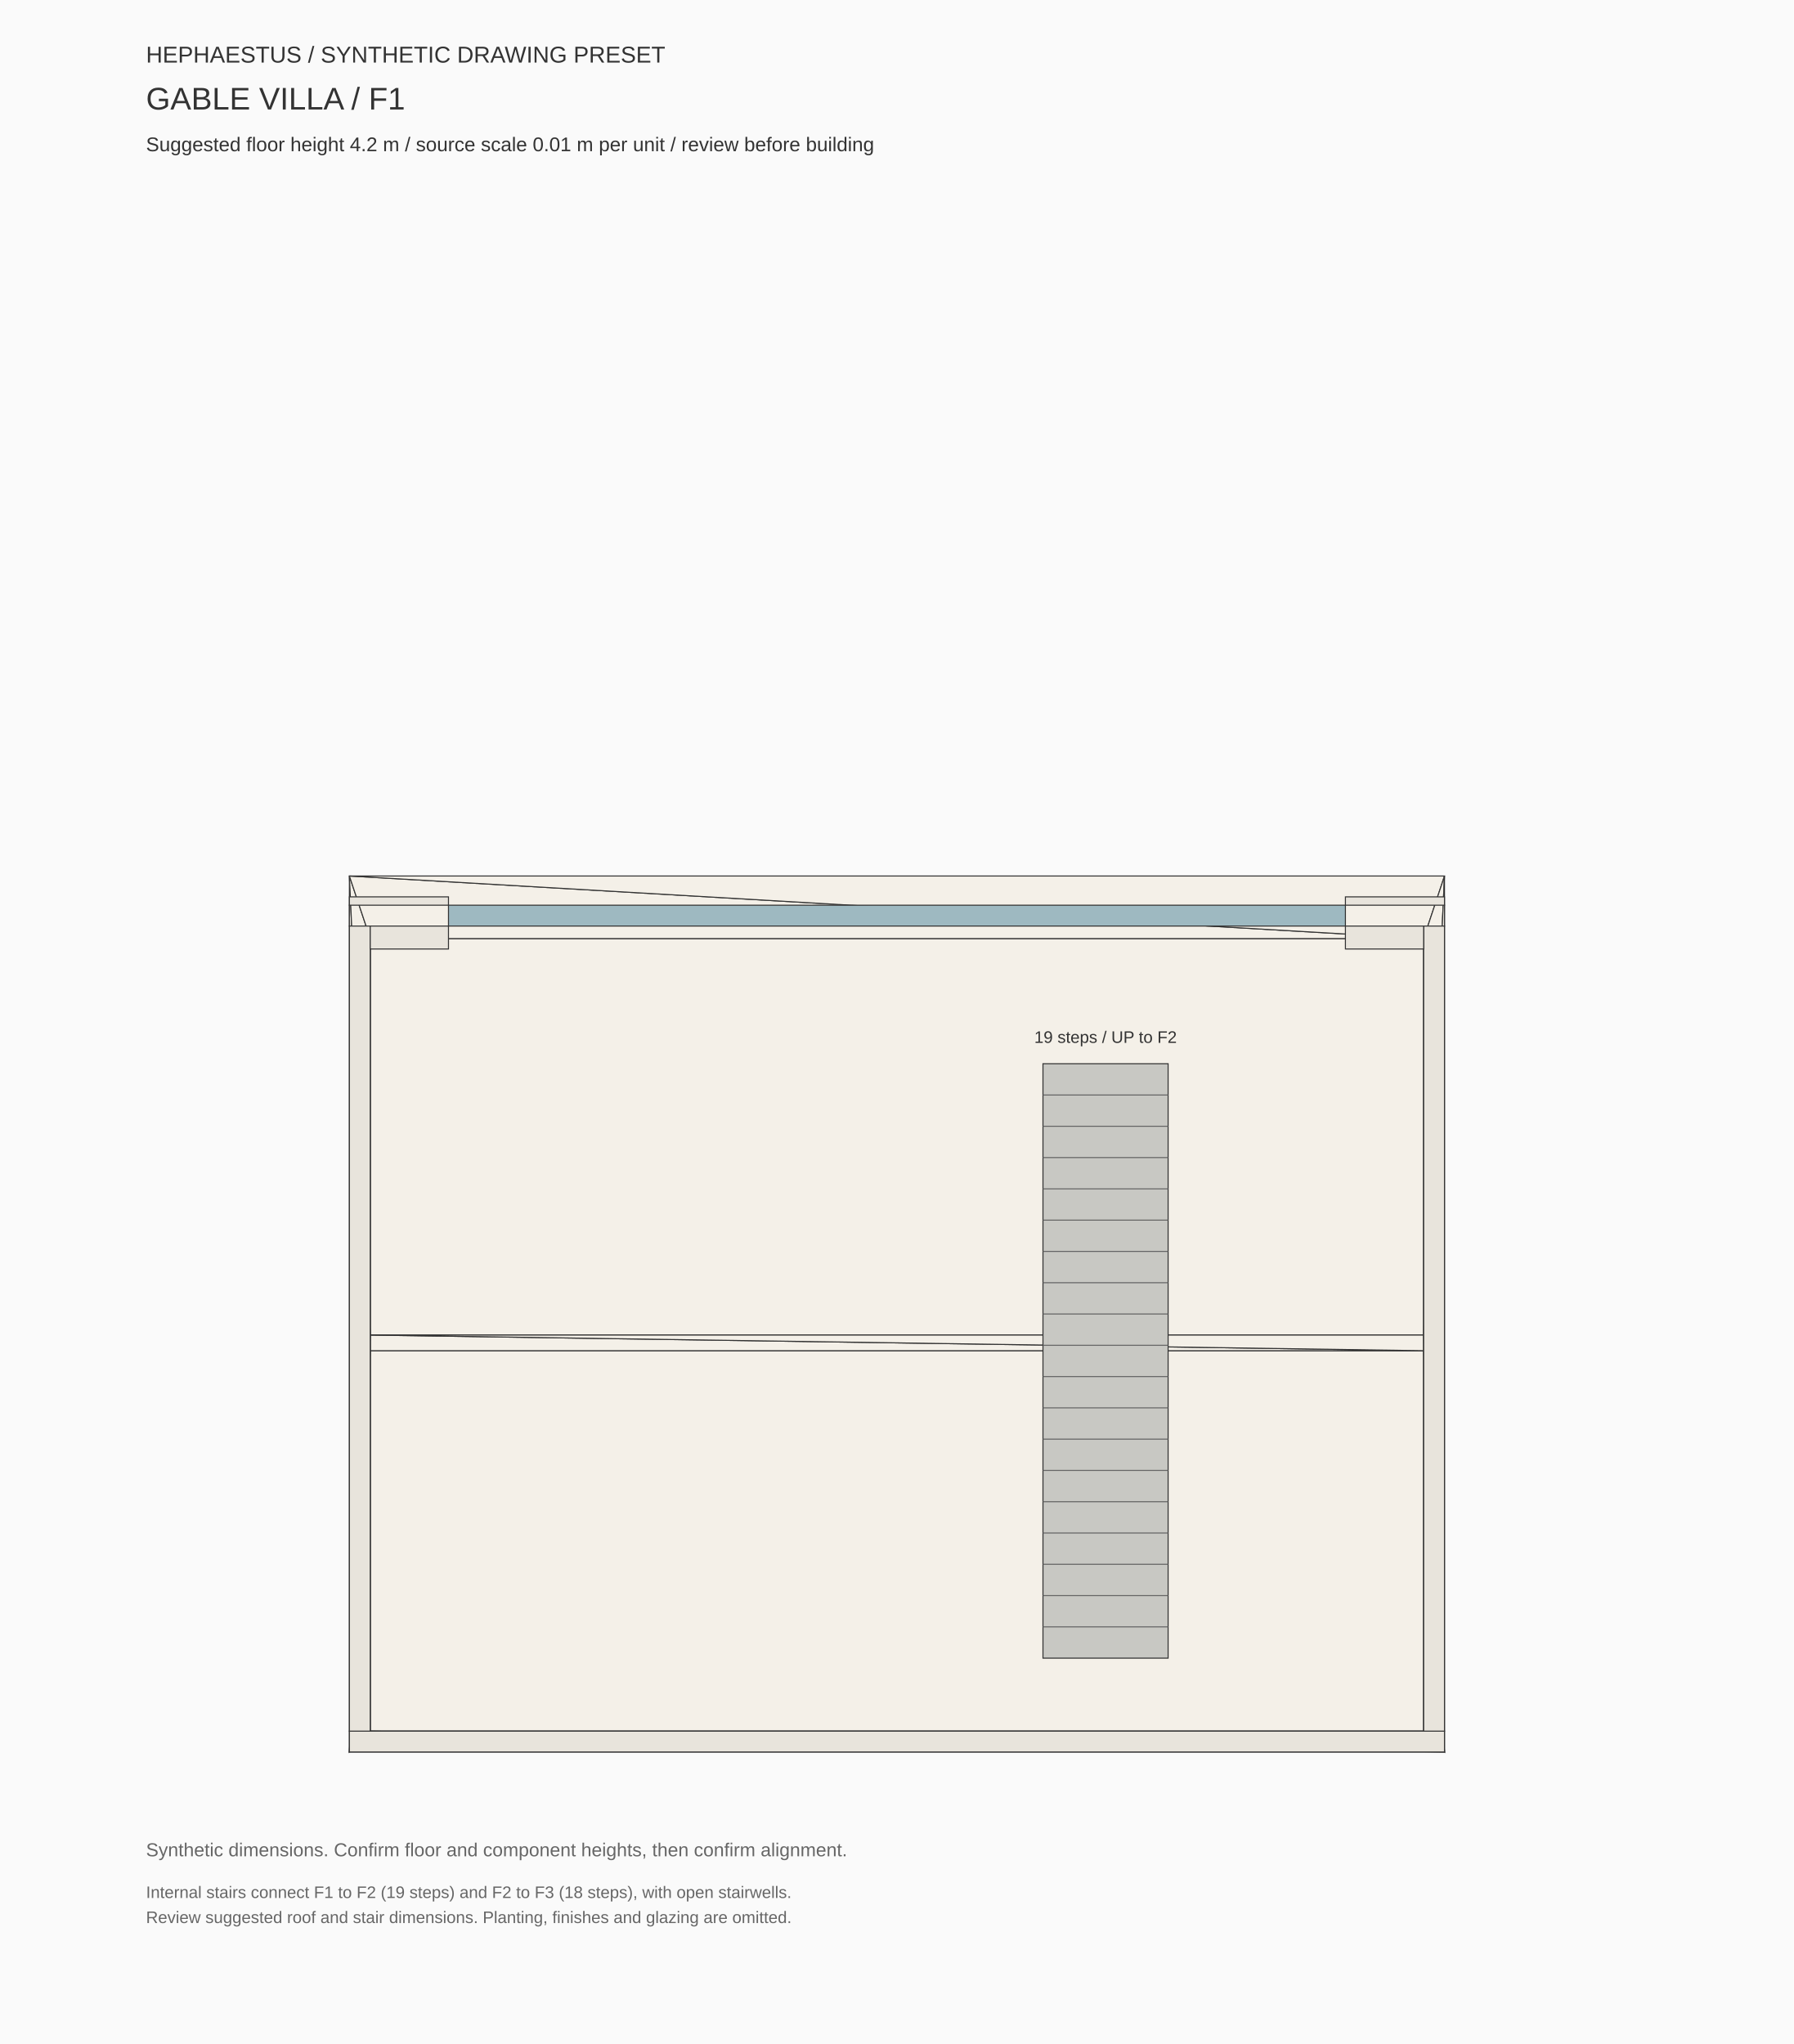
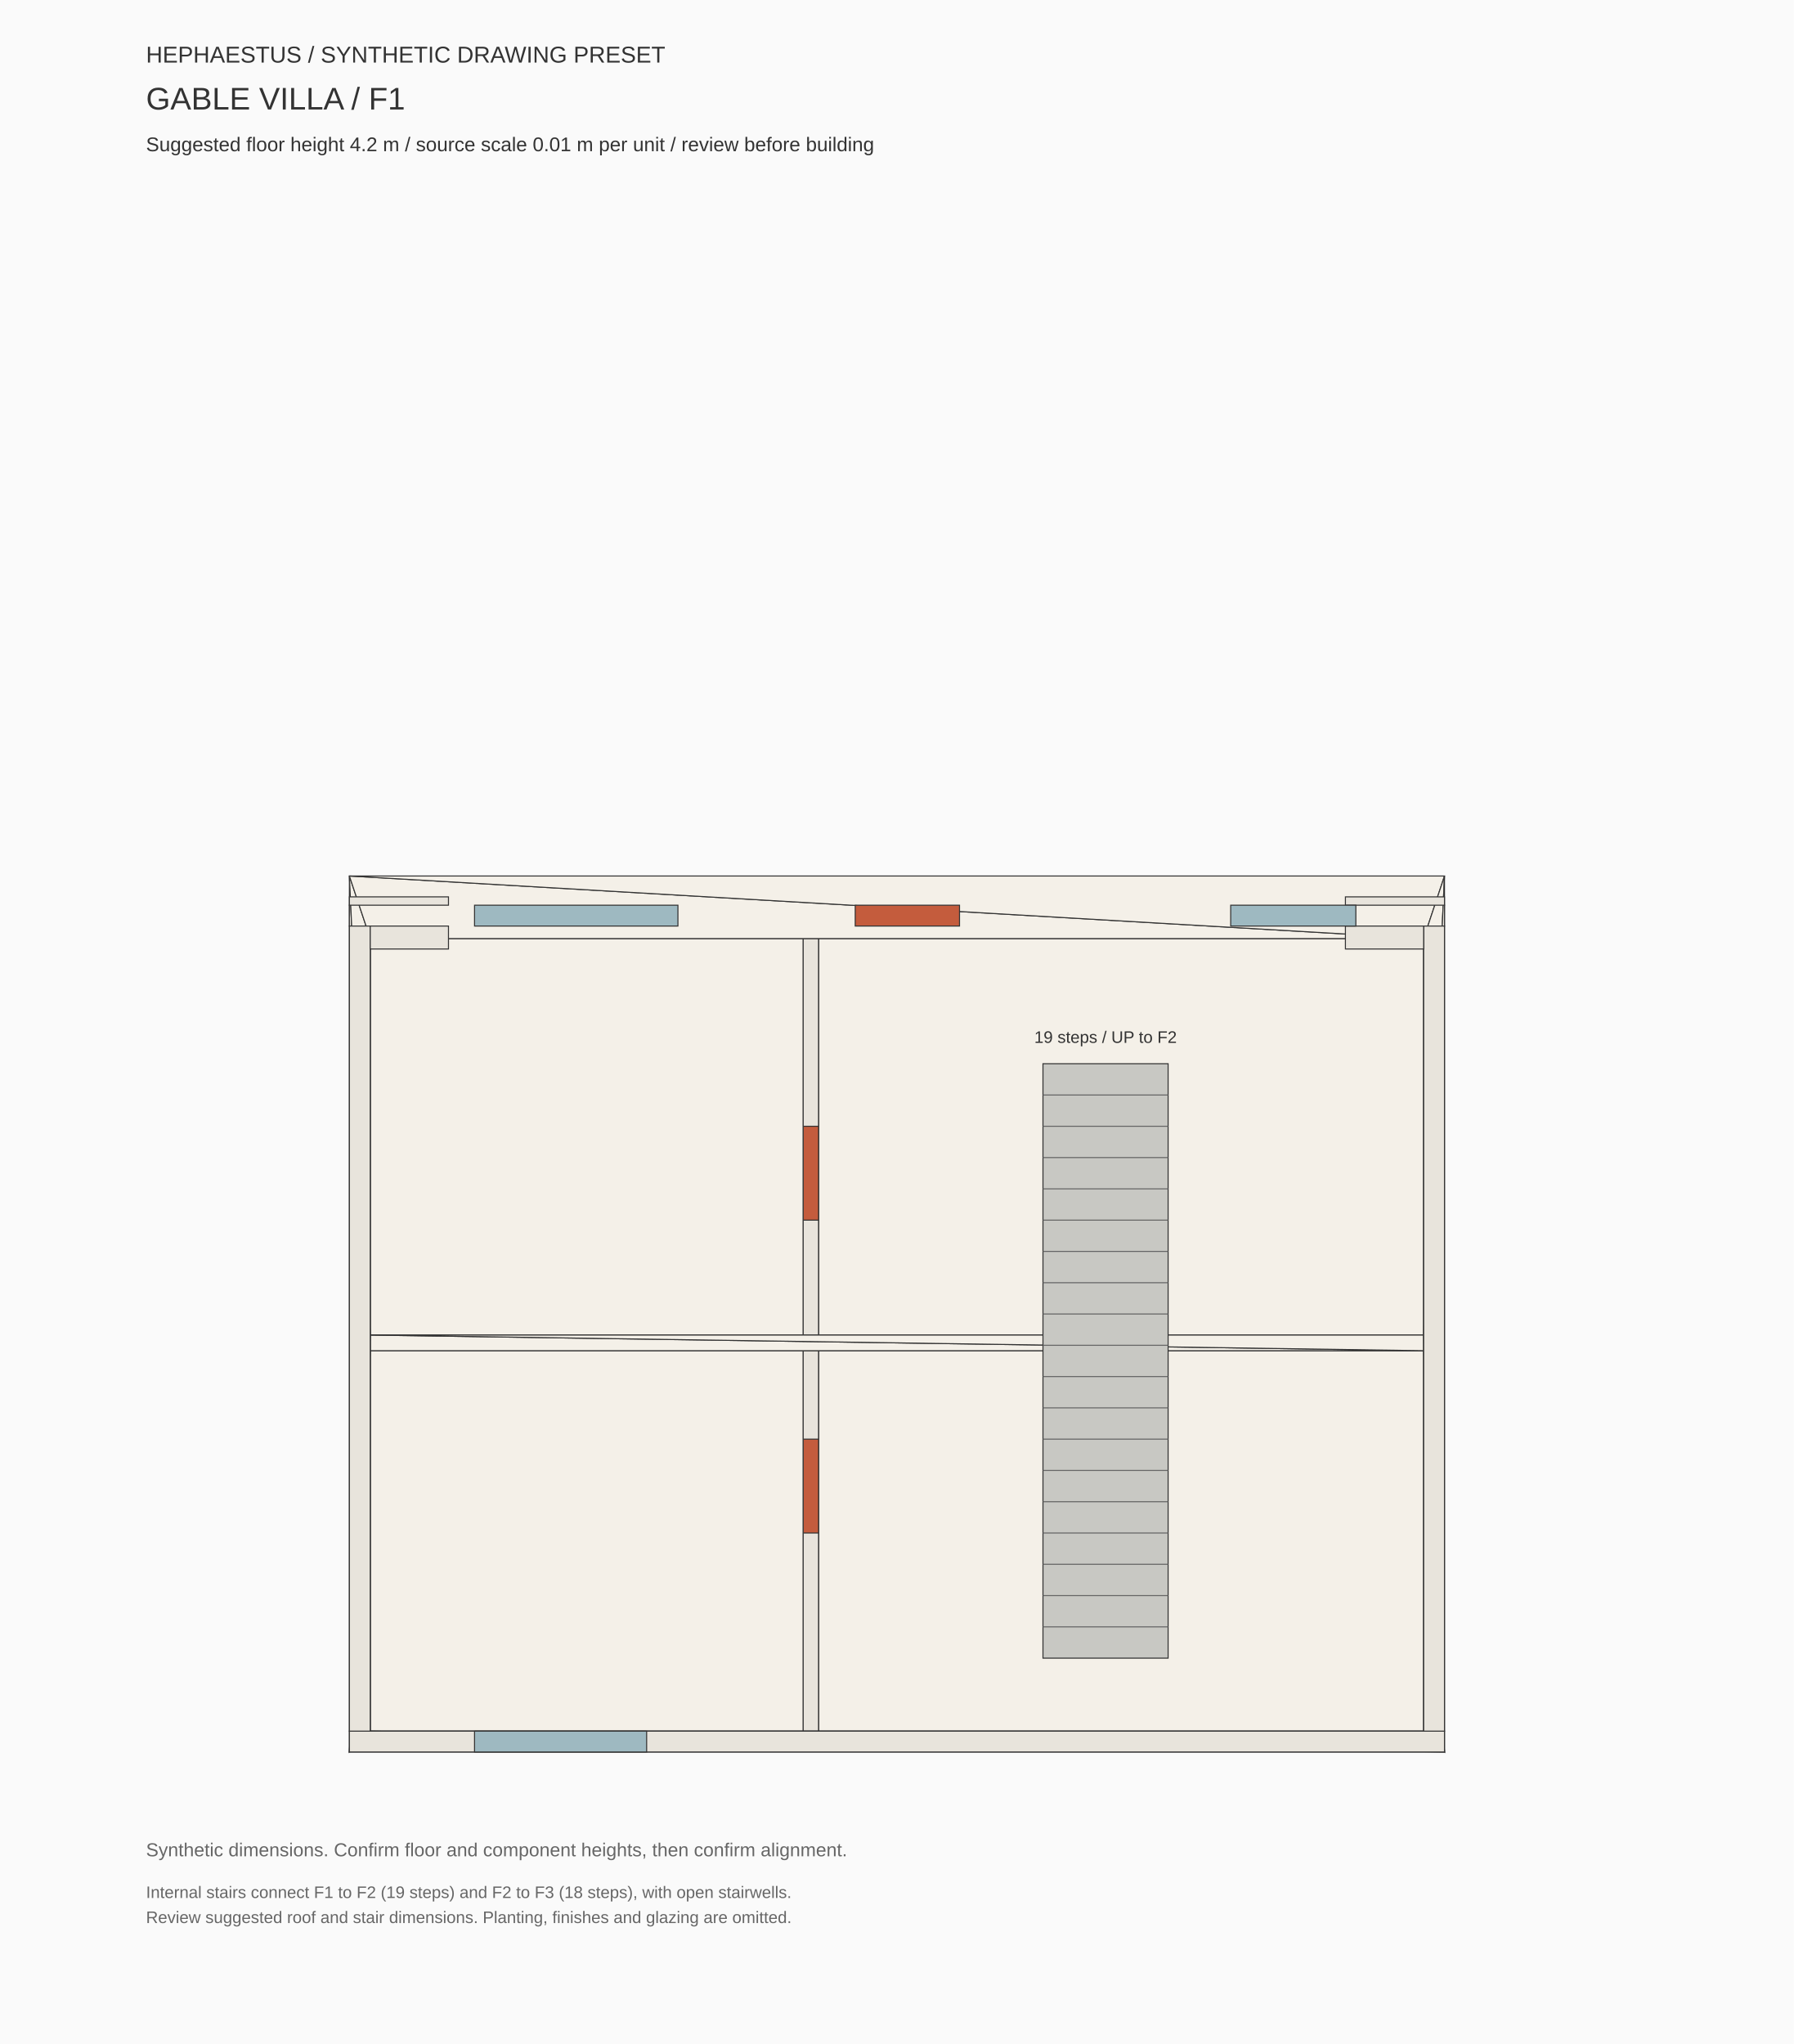
<svg xmlns="http://www.w3.org/2000/svg" width="1720" height="1960" viewBox="0 0 1720 1960">
  <rect width="1720" height="1960" fill="#fafafa" />
  <text x="140" y="60" fill="#333" font-family="Arial, sans-serif" font-size="22">HEPHAESTUS / SYNTHETIC DRAWING PRESET</text>
  <text x="140" y="105" fill="#333" font-family="Arial, sans-serif" font-size="30">GABLE VILLA / F1</text>
  <text x="140" y="145" fill="#333" font-family="Arial, sans-serif" font-size="19">Suggested floor height 4.2 m / source scale 0.01 m per unit / review before building</text>
  <g id="Floor-1" class="Floorplan">
    <g id="F1-front-facade-1" class="Wall Front_facade">
      <polygon points="335.000,868.000 1385.000,868.000 1385.000,888.000 335.000,888.000" fill="#e8e4dc" stroke="#333" stroke-width="1" />
    </g>
    <g id="F1-interior-partition-2" class="Wall Interior_partition">
      <polygon points="355.000,1280.200 355.000,1295.200 980.000,1295.200 980.000,1280.200" fill="#e8e4dc" stroke="#333" stroke-width="1" />
      <polygon points="1365.000,1295.200 1365.000,1280.200 1140.000,1280.200 1140.000,1295.200" fill="#e8e4dc" stroke="#333" stroke-width="1" />
    </g>
+     <g id="F1-living-hall-wall" class="Wall Interior_partition">
+       <polygon points="770,900 785,900 785,1280.2 770,1280.2" fill="#e8e4dc" stroke="#333" stroke-width="1" />
+     </g>
+     <g id="F1-kitchen-hall-wall" class="Wall Interior_partition">
+       <polygon points="770,1295.2 785,1295.2 785,1660 770,1660" fill="#e8e4dc" stroke="#333" stroke-width="1" />
+     </g>
    <g id="F1-interior-door-3" class="Door Interior_door">
      <polygon points="809.500,1295.200 899.500,1295.200 899.500,1280.200 809.500,1280.200" fill="#c45c3d" stroke="#333" stroke-width="1" />
    </g>
-     <g id="F1-rear-room-4" class="Space Rear_room">
-       <polygon points="355.000,1295.200 1365.000,1295.200 1365.000,1660.000 355.000,1660.000" fill="#f4f0e8" stroke="#333" stroke-width="1" />
+     <g id="F1-living-hall-door" class="Door Interior_door">
+       <polygon points="770,1080 785,1080 785,1170 770,1170" fill="#c45c3d" stroke="#333" stroke-width="1" />
+     </g>
+     <g id="F1-kitchen-hall-door" class="Door Interior_door">
+       <polygon points="770,1380 785,1380 785,1470 770,1470" fill="#c45c3d" stroke="#333" stroke-width="1" />
+     </g>
+     <g id="F1-right-hall-door" class="Door Interior_door">
+       <polygon points="1210,1280.2 1300,1280.2 1300,1295.2 1210,1295.2" fill="#c45c3d" stroke="#333" stroke-width="1" />
+     </g>
+     <g id="F1-rear-room-4" class="Space Kitchen">
+       <polygon points="355,1295.2 770,1295.2 770,1660 355,1660" fill="#f4f0e8" stroke="#333" stroke-width="1" />
    </g>
    <g id="F1-living-room-5" class="Space Living_room">
-       <polygon points="355.000,900.000 1365.000,900.000 1365.000,1280.200 355.000,1280.200" fill="#f4f0e8" stroke="#333" stroke-width="1" />
+       <polygon points="355,900 770,900 770,1280.2 355,1280.2" fill="#f4f0e8" stroke="#333" stroke-width="1" />
+     </g>
+     <g id="F1-front-stair-hall" class="Space Stair_hall">
+       <polygon points="785,900 1365,900 1365,1280.2 785,1280.2" fill="#f4f0e8" stroke="#333" stroke-width="1" />
+     </g>
+     <g id="F1-rear-stair-hall" class="Space Stair_hall">
+       <polygon points="785,1295.2 1365,1295.2 1365,1660 785,1660" fill="#f4f0e8" stroke="#333" stroke-width="1" />
    </g>
    <g id="F1-ground-floor-plate-6" class="Space Ground_floor_plate">
      <polygon points="1365.000,1295.200 355.000,1295.200 355.000,1280.200" fill="#f4f0e8" stroke="#333" stroke-width="1" />
    </g>
    <g id="F1-ground-floor-plate-7" class="Space Ground_floor_plate">
      <polygon points="335.000,1680.000 355.000,1295.200 355.000,1660.000" fill="#f4f0e8" stroke="#333" stroke-width="1" />
    </g>
    <g id="F1-ground-floor-plate-8" class="Space Ground_floor_plate">
      <polygon points="355.000,1280.200 335.000,1680.000 335.000,840.000" fill="#f4f0e8" stroke="#333" stroke-width="1" />
    </g>
    <g id="F1-ground-floor-plate-9" class="Space Ground_floor_plate">
      <polygon points="1365.000,1295.200 355.000,1280.200 1365.000,1280.200" fill="#f4f0e8" stroke="#333" stroke-width="1" />
    </g>
    <g id="F1-ground-floor-plate-10" class="Space Ground_floor_plate">
      <polygon points="335.000,1680.000 355.000,1280.200 355.000,1295.200" fill="#f4f0e8" stroke="#333" stroke-width="1" />
    </g>
    <g id="F1-ground-floor-plate-11" class="Space Ground_floor_plate">
      <polygon points="1385.000,1680.000 335.000,1680.000 355.000,1660.000" fill="#f4f0e8" stroke="#333" stroke-width="1" />
    </g>
    <g id="F1-ground-floor-plate-12" class="Space Ground_floor_plate">
      <polygon points="355.000,900.000 355.000,1280.200 335.000,840.000" fill="#f4f0e8" stroke="#333" stroke-width="1" />
    </g>
    <g id="F1-ground-floor-plate-13" class="Space Ground_floor_plate">
      <polygon points="1385.000,1680.000 355.000,1660.000 1365.000,1660.000" fill="#f4f0e8" stroke="#333" stroke-width="1" />
    </g>
    <g id="F1-ground-floor-plate-14" class="Space Ground_floor_plate">
      <polygon points="1365.000,900.000 355.000,900.000 335.000,840.000" fill="#f4f0e8" stroke="#333" stroke-width="1" />
    </g>
    <g id="F1-ground-floor-plate-15" class="Space Ground_floor_plate">
      <polygon points="1365.000,1295.200 1385.000,1680.000 1365.000,1660.000" fill="#f4f0e8" stroke="#333" stroke-width="1" />
    </g>
    <g id="F1-ground-floor-plate-16" class="Space Ground_floor_plate">
      <polygon points="1365.000,900.000 335.000,840.000 1385.000,840.000" fill="#f4f0e8" stroke="#333" stroke-width="1" />
    </g>
    <g id="F1-ground-floor-plate-17" class="Space Ground_floor_plate">
      <polygon points="1365.000,1280.200 1385.000,1680.000 1365.000,1295.200" fill="#f4f0e8" stroke="#333" stroke-width="1" />
    </g>
    <g id="F1-ground-floor-plate-18" class="Space Ground_floor_plate">
      <polygon points="1365.000,1280.200 1365.000,900.000 1385.000,840.000" fill="#f4f0e8" stroke="#333" stroke-width="1" />
    </g>
    <g id="F1-ground-floor-plate-19" class="Space Ground_floor_plate">
      <polygon points="1385.000,1680.000 1365.000,1280.200 1385.000,840.000" fill="#f4f0e8" stroke="#333" stroke-width="1" />
    </g>
    <g id="F1-rear-wall-20" class="Wall Rear_wall">
      <polygon points="335.000,1660.000 1385.000,1660.000 1385.000,1680.000 335.000,1680.000" fill="#e8e4dc" stroke="#333" stroke-width="1" />
    </g>
    <g id="F1-side-wall-21" class="Wall Side_wall">
      <polygon points="355.000,1660.000 335.000,1660.000 335.000,888.000 355.000,888.000 355.000,1280.200 355.000,1295.200" fill="#e8e4dc" stroke="#333" stroke-width="1" />
    </g>
    <g id="F1-side-wall-22" class="Wall Side_wall">
      <polygon points="1385.000,1660.000 1365.000,1660.000 1365.000,1295.200 1365.000,1280.200 1365.000,888.000 1385.000,888.000" fill="#e8e4dc" stroke="#333" stroke-width="1" />
    </g>
    <g id="F1-stone-facade-pier-23" class="Wall Stone_facade_pier">
      <polygon points="430.000,910.000 355.000,910.000 355.000,888.000 430.000,888.000" fill="#e8e4dc" stroke="#333" stroke-width="1" />
    </g>
    <g id="F1-stone-facade-pier-24" class="Wall Stone_facade_pier">
      <polygon points="335.000,860.000 430.000,860.000 430.000,868.000 335.000,868.000" fill="#e8e4dc" stroke="#333" stroke-width="1" />
    </g>
    <g id="F1-stone-facade-pier-25" class="Wall Stone_facade_pier">
      <polygon points="1290.000,910.000 1290.000,888.000 1365.000,888.000 1365.000,910.000" fill="#e8e4dc" stroke="#333" stroke-width="1" />
    </g>
    <g id="F1-stone-facade-pier-26" class="Wall Stone_facade_pier">
      <polygon points="1290.000,860.000 1385.000,860.000 1385.000,868.000 1290.000,868.000" fill="#e8e4dc" stroke="#333" stroke-width="1" />
    </g>
    <g id="F1-facade-opening-27" class="Window Facade_opening">
-       <polygon points="430.000,888.000 1290.000,888.000 1290.000,868.000 430.000,868.000" fill="#9eb9c1" stroke="#333" stroke-width="1" />
+       <polygon points="455,868 650,868 650,888 455,888" fill="#9eb9c1" stroke="#333" stroke-width="1" />
+     </g>
+     <g id="F1-front-entry-door" class="Door Entry">
+       <polygon points="820,868 920,868 920,888 820,888" fill="#c45c3d" stroke="#333" stroke-width="1" />
+     </g>
+     <g id="F1-front-right-window" class="Window Facade_opening">
+       <polygon points="1180,868 1300,868 1300,888 1180,888" fill="#9eb9c1" stroke="#333" stroke-width="1" />
+     </g>
+     <g id="F1-kitchen-rear-window" class="Window Rear_opening">
+       <polygon points="455,1660 620,1660 620,1680 455,1680" fill="#9eb9c1" stroke="#333" stroke-width="1" />
    </g>
    <g id="F1-interior-stair-28" class="Stair Interior_stair" data-direction="0,1" data-steps="19">
      <polygon fill="#c8c8c3" stroke="#333" stroke-width="1" points="1120.000,1020.000 1120.000,1590.000 1000.000,1590.000 1000.000,1020.000" />
      <line x1="1000" x2="1120" y1="1050.000" y2="1050.000" stroke="#666" stroke-width="1" />
      <line x1="1000" x2="1120" y1="1080.000" y2="1080.000" stroke="#666" stroke-width="1" />
      <line x1="1000" x2="1120" y1="1110.000" y2="1110.000" stroke="#666" stroke-width="1" />
      <line x1="1000" x2="1120" y1="1140.000" y2="1140.000" stroke="#666" stroke-width="1" />
      <line x1="1000" x2="1120" y1="1170.000" y2="1170.000" stroke="#666" stroke-width="1" />
      <line x1="1000" x2="1120" y1="1200.000" y2="1200.000" stroke="#666" stroke-width="1" />
      <line x1="1000" x2="1120" y1="1230.000" y2="1230.000" stroke="#666" stroke-width="1" />
      <line x1="1000" x2="1120" y1="1260.000" y2="1260.000" stroke="#666" stroke-width="1" />
      <line x1="1000" x2="1120" y1="1290.000" y2="1290.000" stroke="#666" stroke-width="1" />
      <line x1="1000" x2="1120" y1="1320.000" y2="1320.000" stroke="#666" stroke-width="1" />
      <line x1="1000" x2="1120" y1="1350.000" y2="1350.000" stroke="#666" stroke-width="1" />
      <line x1="1000" x2="1120" y1="1380.000" y2="1380.000" stroke="#666" stroke-width="1" />
      <line x1="1000" x2="1120" y1="1410.000" y2="1410.000" stroke="#666" stroke-width="1" />
      <line x1="1000" x2="1120" y1="1440.000" y2="1440.000" stroke="#666" stroke-width="1" />
      <line x1="1000" x2="1120" y1="1470.000" y2="1470.000" stroke="#666" stroke-width="1" />
      <line x1="1000" x2="1120" y1="1500.000" y2="1500.000" stroke="#666" stroke-width="1" />
      <line x1="1000" x2="1120" y1="1530.000" y2="1530.000" stroke="#666" stroke-width="1" />
      <line x1="1000" x2="1120" y1="1560.000" y2="1560.000" stroke="#666" stroke-width="1" />
      <text x="1060.0" y="1000" font-family="Arial, sans-serif" font-size="16" fill="#333" text-anchor="middle">19 steps / UP to F2</text>
    </g>
  </g>
  <text x="140" y="1780" fill="#666" font-family="Arial, sans-serif" font-size="18">Synthetic dimensions. Confirm floor and component heights, then confirm alignment.</text>
  <text x="140" y="1820" fill="#666" font-family="Arial, sans-serif" font-size="16">Internal stairs connect F1 to F2 (19 steps) and F2 to F3 (18 steps), with open stairwells.</text>
  <text x="140" y="1844" fill="#666" font-family="Arial, sans-serif" font-size="16">Review suggested roof and stair dimensions. Planting, finishes and glazing are omitted.</text>
</svg>
